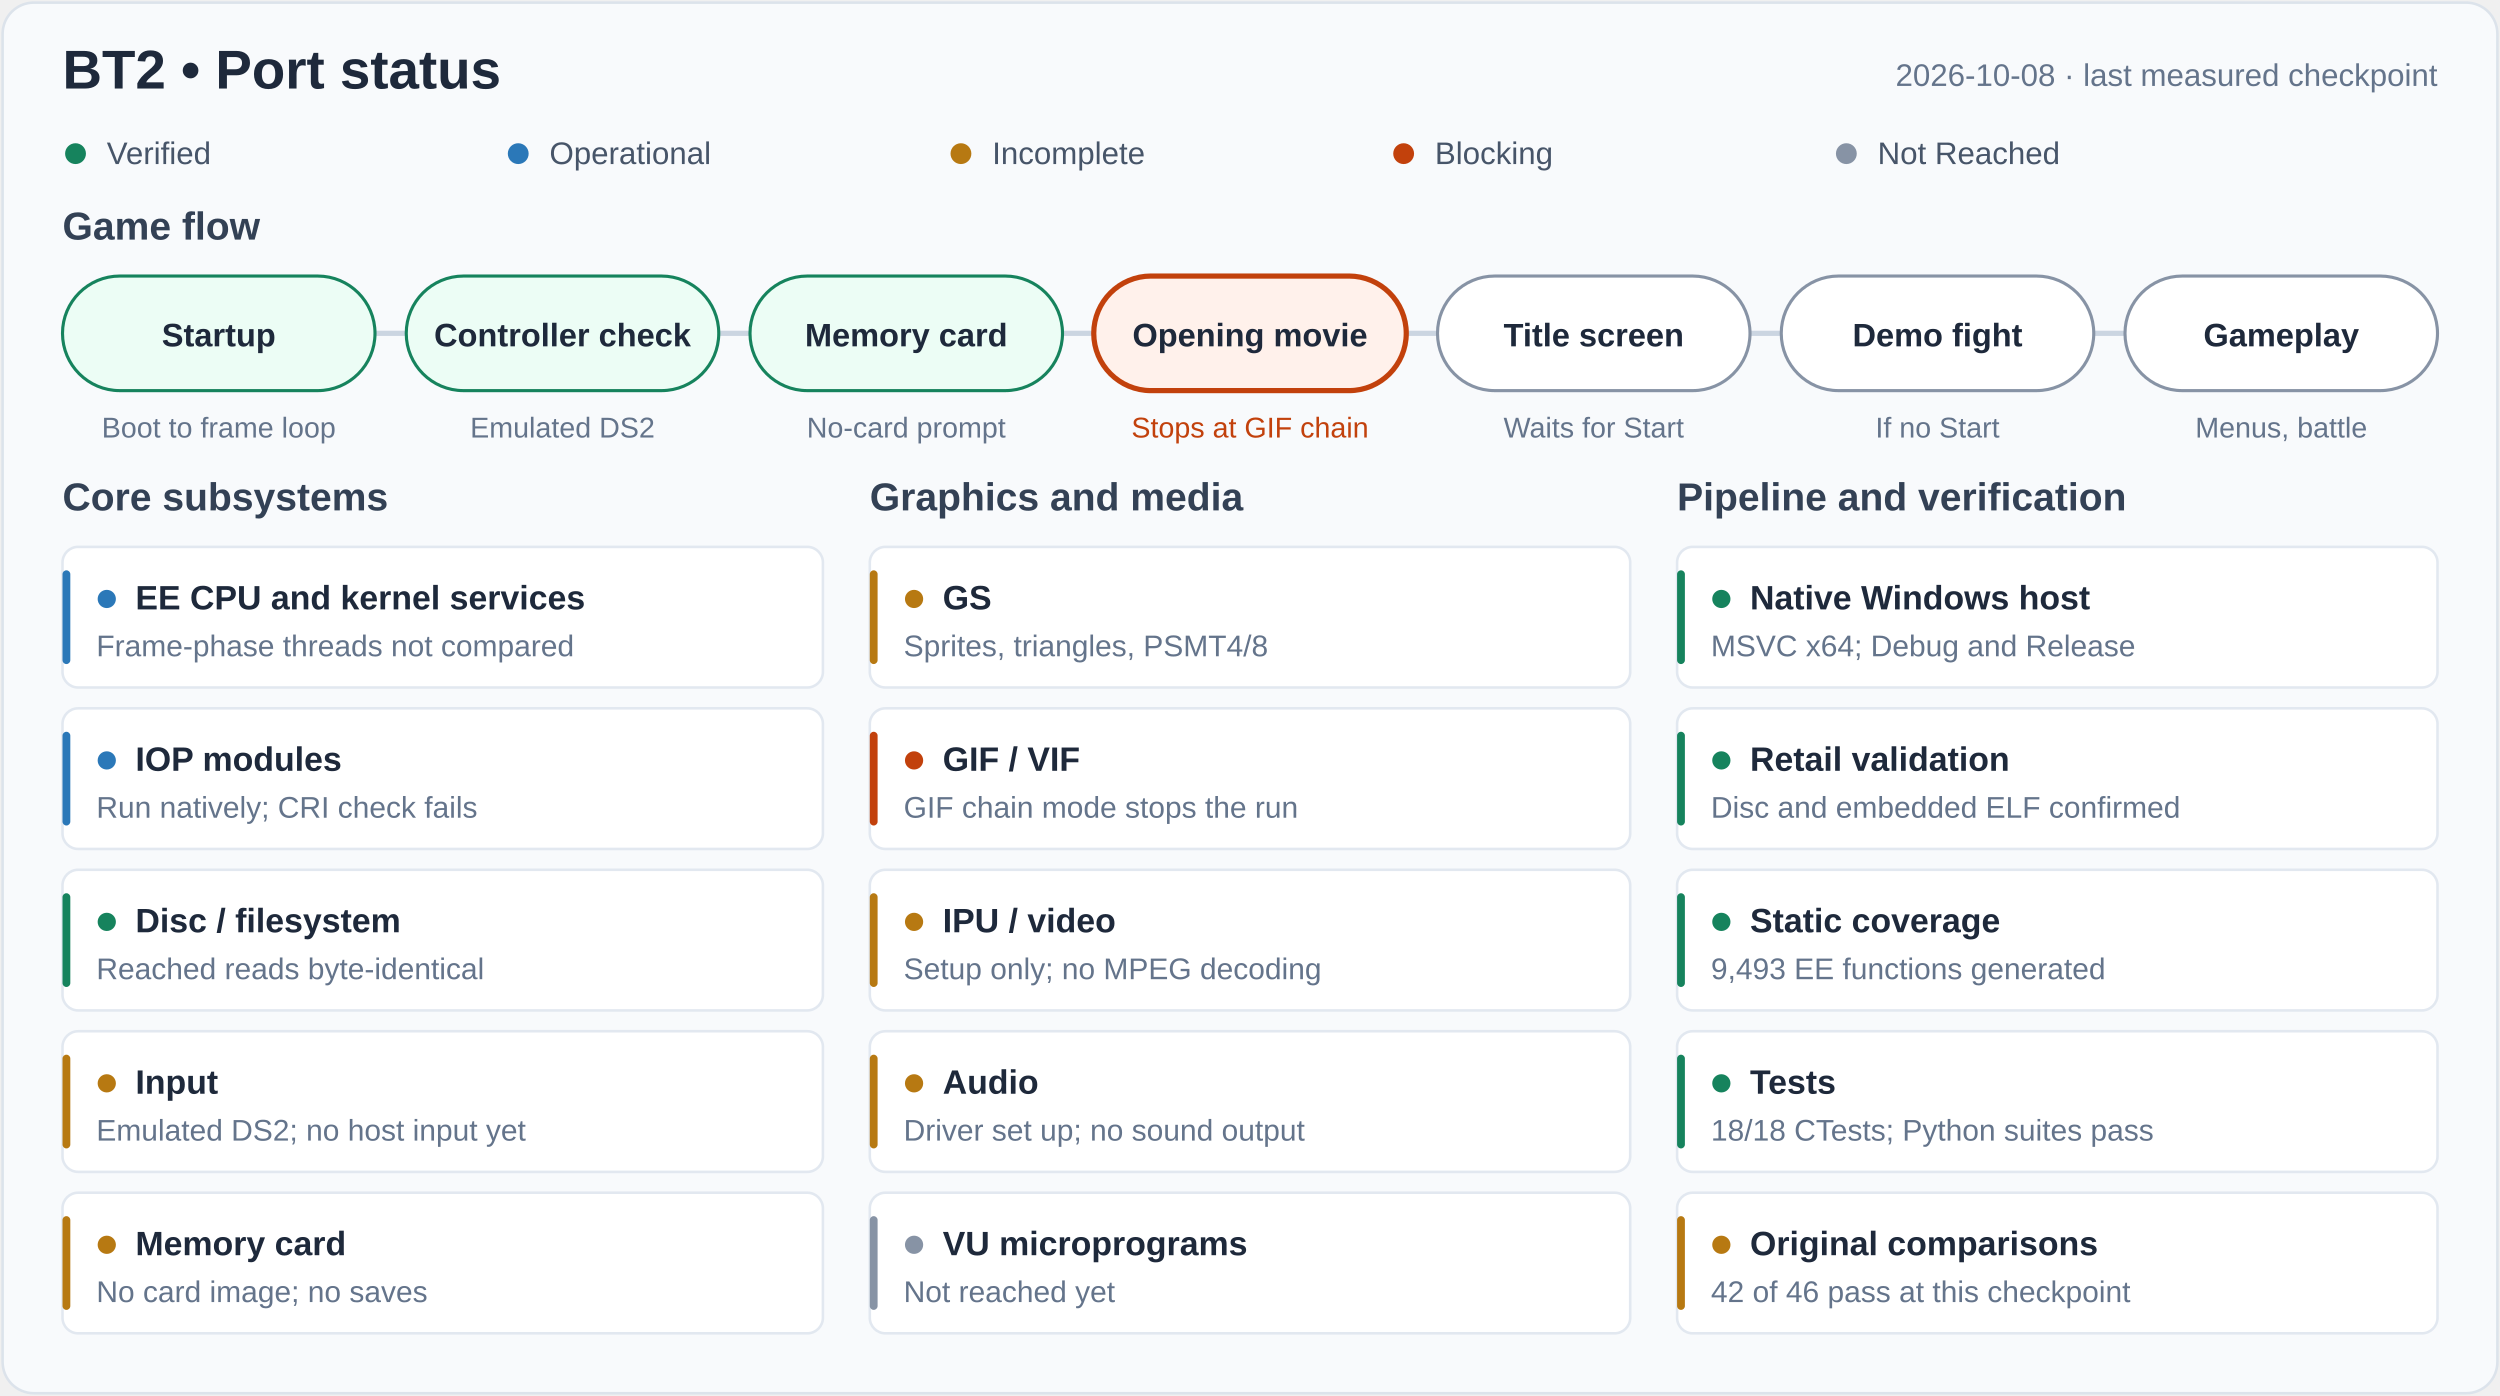
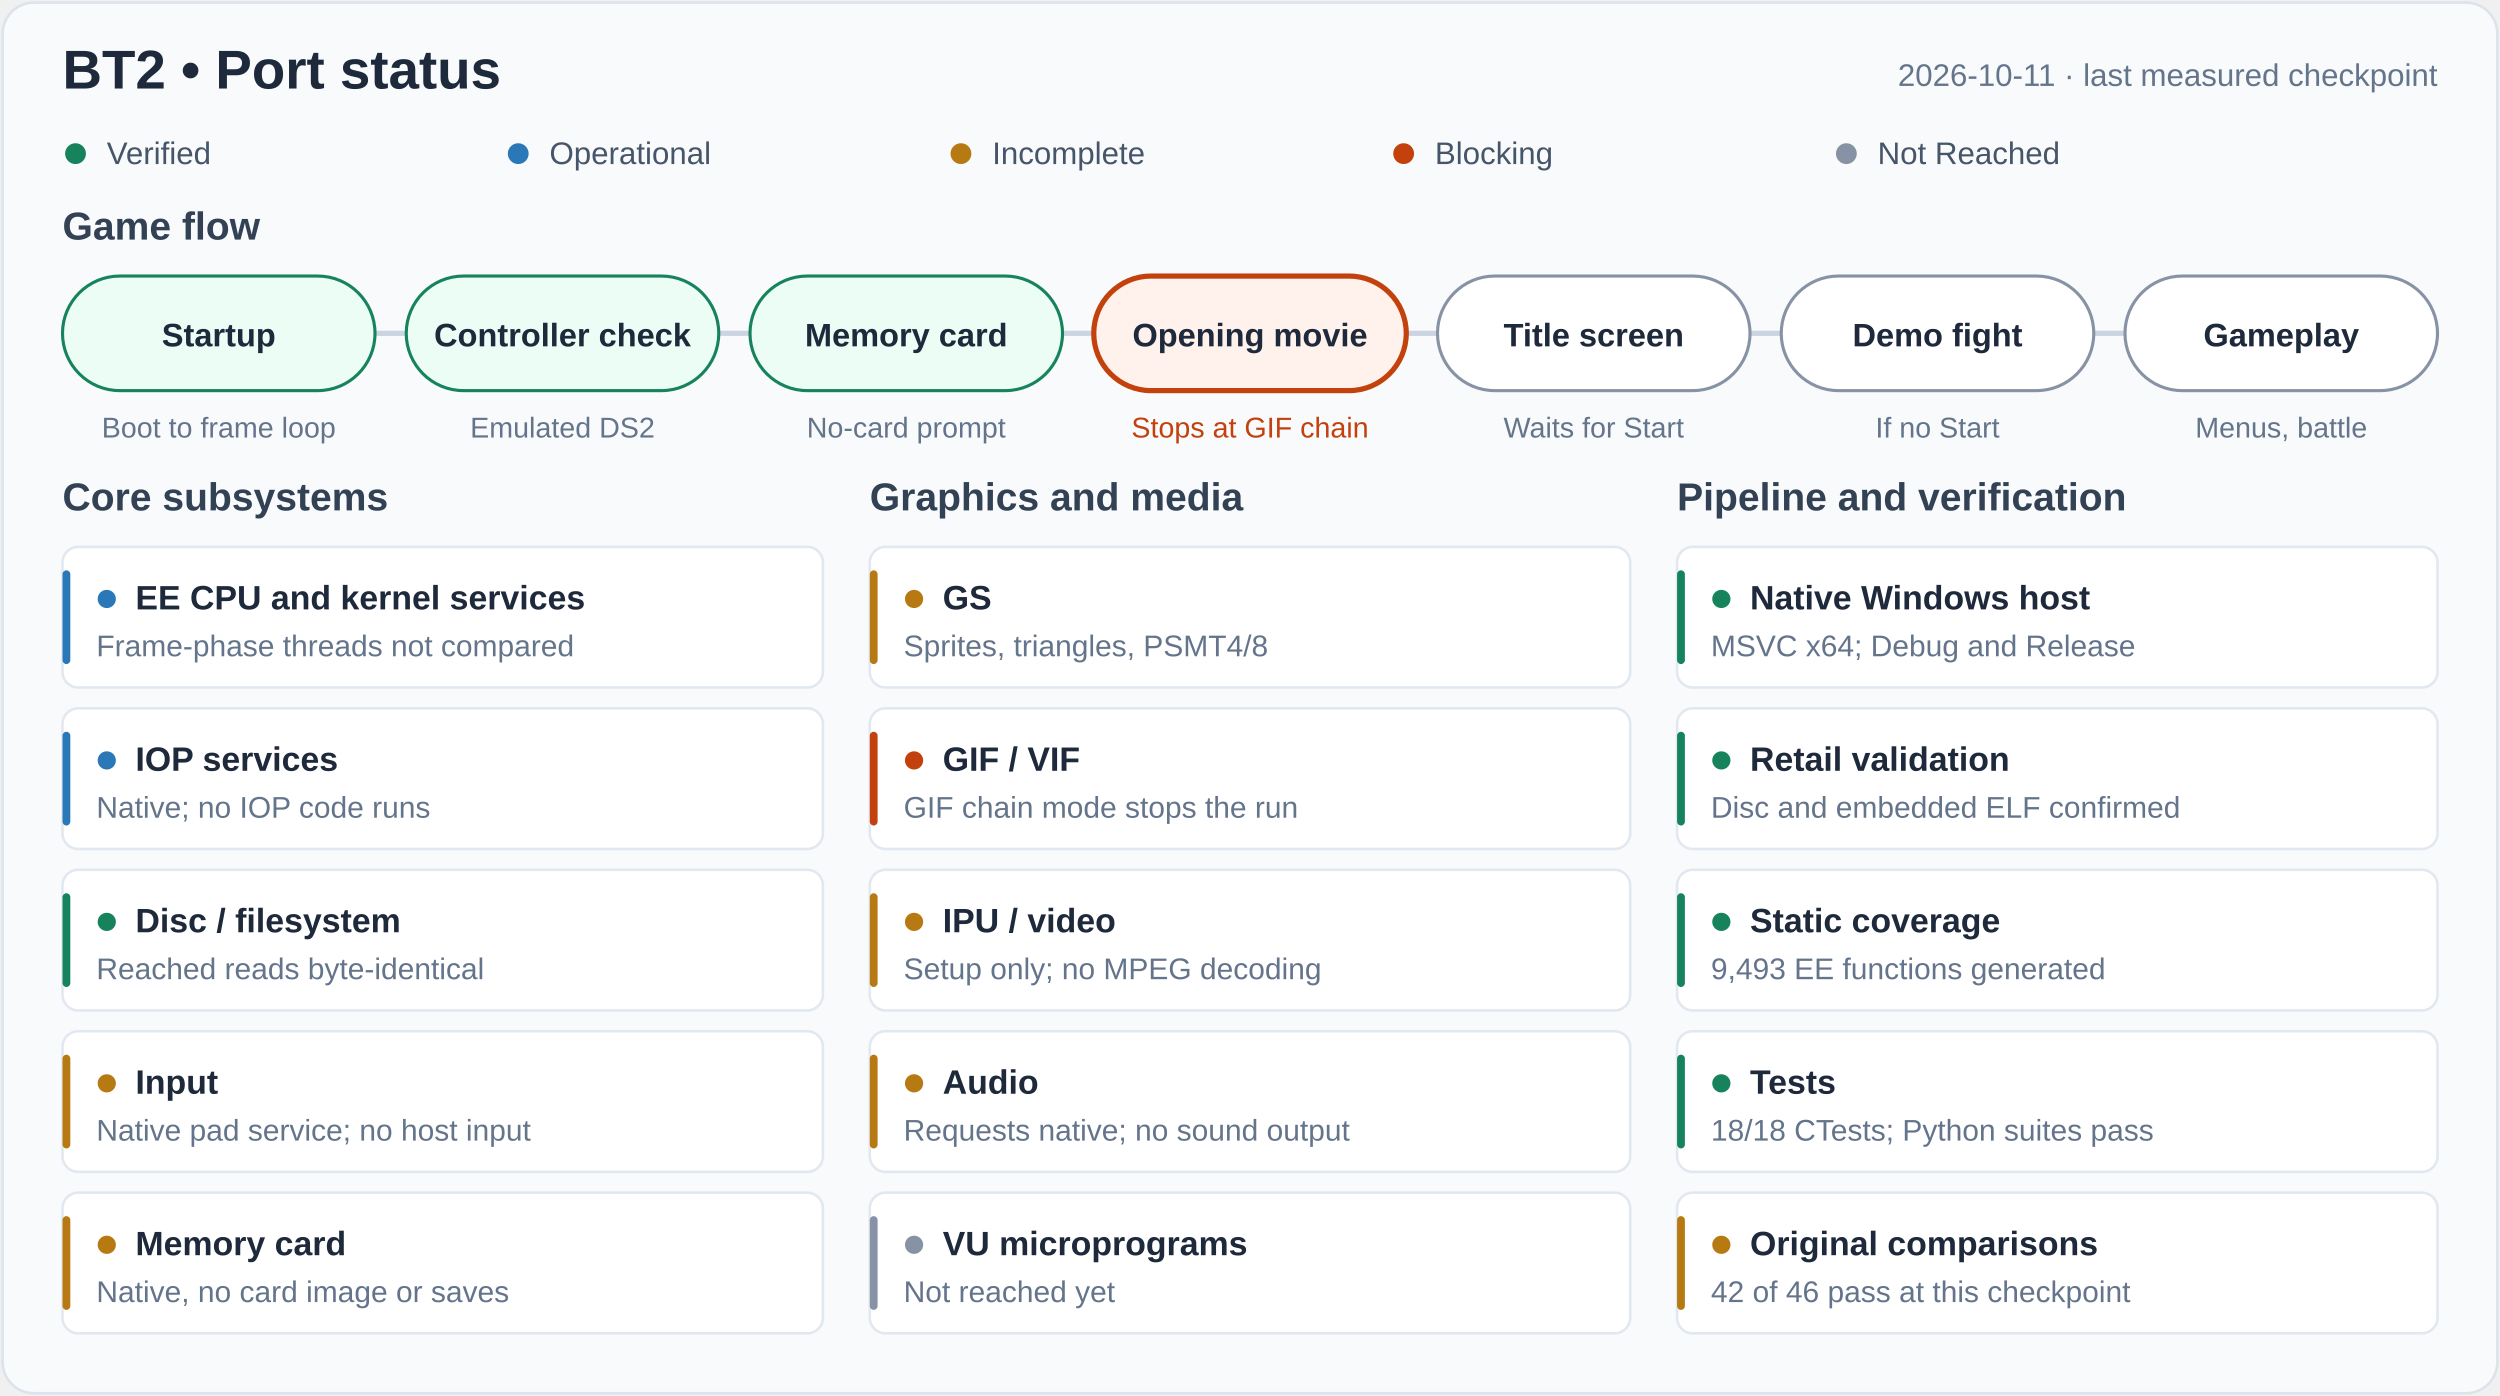
<svg xmlns="http://www.w3.org/2000/svg" width="960" height="536" viewBox="0 0 960 536" role="img" aria-labelledby="title desc">
  <rect x="1" y="1" width="958" height="534" rx="12" fill="#f8fafc" stroke="#dce3eb" />
  <g font-family="Segoe UI,Arial,sans-serif">
    <text x="24" y="34" font-size="21" font-weight="600" fill="#1e293b">BT2 • Port status</text>
-     <text x="936" y="33" text-anchor="end" font-size="12" fill="#64748b">2026-10-08 · last measured checkpoint</text>
+     <text x="936" y="33" text-anchor="end" font-size="12" fill="#64748b">2026-10-11 · last measured checkpoint</text>
    <circle cx="29" cy="59" r="4" fill="#16835d" />
    <text x="41" y="63" font-size="12" fill="#475569">Verified</text>
    <circle cx="199" cy="59" r="4" fill="#2b78b8" />
    <text x="211" y="63" font-size="12" fill="#475569">Operational</text>
    <circle cx="369" cy="59" r="4" fill="#b77912" />
    <text x="381" y="63" font-size="12" fill="#475569">Incomplete</text>
    <circle cx="539" cy="59" r="4" fill="#c2410c" />
    <text x="551" y="63" font-size="12" fill="#475569">Blocking</text>
    <circle cx="709" cy="59" r="4" fill="#8793a5" />
    <text x="721" y="63" font-size="12" fill="#475569">Not Reached</text>
    <text x="24" y="92" font-size="15" font-weight="600" fill="#334155">Game flow</text>
    <line x1="84.0" y1="128" x2="876.0" y2="128" stroke="#cbd5e1" stroke-width="2" />
    <g>
      <rect x="24.0" y="106" width="120.0" height="44" rx="22" fill="#ecfdf5" stroke="#16835d" stroke-width="1.2" />
      <text x="84.0" y="133" text-anchor="middle" font-size="12.5" font-weight="600" fill="#1e293b">Startup</text>
      <text x="84.0" y="168" text-anchor="middle" font-size="11" fill="#64748b">Boot to frame loop</text>
    </g>
    <g>
      <rect x="156.0" y="106" width="120.0" height="44" rx="22" fill="#ecfdf5" stroke="#16835d" stroke-width="1.2" />
      <text x="216.0" y="133" text-anchor="middle" font-size="12.5" font-weight="600" fill="#1e293b">Controller check</text>
      <text x="216.0" y="168" text-anchor="middle" font-size="11" fill="#64748b">Emulated DS2</text>
    </g>
    <g>
      <rect x="288.0" y="106" width="120.0" height="44" rx="22" fill="#ecfdf5" stroke="#16835d" stroke-width="1.2" />
      <text x="348.0" y="133" text-anchor="middle" font-size="12.5" font-weight="600" fill="#1e293b">Memory card</text>
      <text x="348.0" y="168" text-anchor="middle" font-size="11" fill="#64748b">No-card prompt</text>
    </g>
    <g>
      <rect x="420.0" y="106" width="120.0" height="44" rx="22" fill="#fff1eb" stroke="#c2410c" stroke-width="2" />
      <text x="480.0" y="133" text-anchor="middle" font-size="12.5" font-weight="600" fill="#1e293b">Opening movie</text>
      <text x="480.0" y="168" text-anchor="middle" font-size="11" fill="#c2410c">Stops at GIF chain</text>
    </g>
    <g>
      <rect x="552.0" y="106" width="120.0" height="44" rx="22" fill="#fff" stroke="#8793a5" stroke-width="1.2" />
      <text x="612.0" y="133" text-anchor="middle" font-size="12.5" font-weight="600" fill="#1e293b">Title screen</text>
      <text x="612.0" y="168" text-anchor="middle" font-size="11" fill="#64748b">Waits for Start</text>
    </g>
    <g>
      <rect x="684.0" y="106" width="120.0" height="44" rx="22" fill="#fff" stroke="#8793a5" stroke-width="1.2" />
      <text x="744.0" y="133" text-anchor="middle" font-size="12.5" font-weight="600" fill="#1e293b">Demo fight</text>
      <text x="744.0" y="168" text-anchor="middle" font-size="11" fill="#64748b">If no Start</text>
    </g>
    <g>
      <rect x="816.0" y="106" width="120.0" height="44" rx="22" fill="#fff" stroke="#8793a5" stroke-width="1.2" />
      <text x="876.0" y="133" text-anchor="middle" font-size="12.5" font-weight="600" fill="#1e293b">Gameplay</text>
      <text x="876.0" y="168" text-anchor="middle" font-size="11" fill="#64748b">Menus, battle</text>
    </g>
    <text x="24" y="196" font-size="15" font-weight="600" fill="#334155">Core subsystems</text>
    <g>
      <rect x="24" y="210" width="292" height="54" rx="6" fill="#fff" stroke="#e2e8f0" />
      <rect x="24" y="219" width="3" height="36" rx="1.5" fill="#2b78b8" />
      <circle cx="41" cy="230" r="3.5" fill="#2b78b8" />
      <text x="52" y="234" font-size="13" font-weight="600" fill="#1e293b">EE CPU and kernel services</text>
      <text x="37" y="252" font-size="11.5" fill="#64748b">Frame-phase threads not compared</text>
    </g>
    <g>
      <rect x="24" y="272" width="292" height="54" rx="6" fill="#fff" stroke="#e2e8f0" />
      <rect x="24" y="281" width="3" height="36" rx="1.5" fill="#2b78b8" />
      <circle cx="41" cy="292" r="3.5" fill="#2b78b8" />
-       <text x="52" y="296" font-size="13" font-weight="600" fill="#1e293b">IOP modules</text>
-       <text x="37" y="314" font-size="11.5" fill="#64748b">Run natively; CRI check fails</text>
+       <text x="52" y="296" font-size="13" font-weight="600" fill="#1e293b">IOP services</text>
+       <text x="37" y="314" font-size="11.5" fill="#64748b">Native; no IOP code runs</text>
    </g>
    <g>
      <rect x="24" y="334" width="292" height="54" rx="6" fill="#fff" stroke="#e2e8f0" />
      <rect x="24" y="343" width="3" height="36" rx="1.5" fill="#16835d" />
      <circle cx="41" cy="354" r="3.5" fill="#16835d" />
      <text x="52" y="358" font-size="13" font-weight="600" fill="#1e293b">Disc / filesystem</text>
      <text x="37" y="376" font-size="11.5" fill="#64748b">Reached reads byte-identical</text>
    </g>
    <g>
      <rect x="24" y="396" width="292" height="54" rx="6" fill="#fff" stroke="#e2e8f0" />
      <rect x="24" y="405" width="3" height="36" rx="1.5" fill="#b77912" />
      <circle cx="41" cy="416" r="3.5" fill="#b77912" />
      <text x="52" y="420" font-size="13" font-weight="600" fill="#1e293b">Input</text>
-       <text x="37" y="438" font-size="11.5" fill="#64748b">Emulated DS2; no host input yet</text>
+       <text x="37" y="438" font-size="11.5" fill="#64748b">Native pad service; no host input</text>
    </g>
    <g>
      <rect x="24" y="458" width="292" height="54" rx="6" fill="#fff" stroke="#e2e8f0" />
      <rect x="24" y="467" width="3" height="36" rx="1.5" fill="#b77912" />
      <circle cx="41" cy="478" r="3.5" fill="#b77912" />
      <text x="52" y="482" font-size="13" font-weight="600" fill="#1e293b">Memory card</text>
-       <text x="37" y="500" font-size="11.5" fill="#64748b">No card image; no saves</text>
+       <text x="37" y="500" font-size="11.5" fill="#64748b">Native, no card image or saves</text>
    </g>
    <text x="334" y="196" font-size="15" font-weight="600" fill="#334155">Graphics and media</text>
    <g>
      <rect x="334" y="210" width="292" height="54" rx="6" fill="#fff" stroke="#e2e8f0" />
      <rect x="334" y="219" width="3" height="36" rx="1.5" fill="#b77912" />
      <circle cx="351" cy="230" r="3.5" fill="#b77912" />
      <text x="362" y="234" font-size="13" font-weight="600" fill="#1e293b">GS</text>
      <text x="347" y="252" font-size="11.5" fill="#64748b">Sprites, triangles, PSMT4/8</text>
    </g>
    <g>
      <rect x="334" y="272" width="292" height="54" rx="6" fill="#fff" stroke="#e2e8f0" />
      <rect x="334" y="281" width="3" height="36" rx="1.5" fill="#c2410c" />
      <circle cx="351" cy="292" r="3.5" fill="#c2410c" />
      <text x="362" y="296" font-size="13" font-weight="600" fill="#1e293b">GIF / VIF</text>
      <text x="347" y="314" font-size="11.5" fill="#64748b">GIF chain mode stops the run</text>
    </g>
    <g>
      <rect x="334" y="334" width="292" height="54" rx="6" fill="#fff" stroke="#e2e8f0" />
      <rect x="334" y="343" width="3" height="36" rx="1.5" fill="#b77912" />
      <circle cx="351" cy="354" r="3.5" fill="#b77912" />
      <text x="362" y="358" font-size="13" font-weight="600" fill="#1e293b">IPU / video</text>
      <text x="347" y="376" font-size="11.5" fill="#64748b">Setup only; no MPEG decoding</text>
    </g>
    <g>
      <rect x="334" y="396" width="292" height="54" rx="6" fill="#fff" stroke="#e2e8f0" />
      <rect x="334" y="405" width="3" height="36" rx="1.5" fill="#b77912" />
      <circle cx="351" cy="416" r="3.5" fill="#b77912" />
      <text x="362" y="420" font-size="13" font-weight="600" fill="#1e293b">Audio</text>
-       <text x="347" y="438" font-size="11.5" fill="#64748b">Driver set up; no sound output</text>
+       <text x="347" y="438" font-size="11.5" fill="#64748b">Requests native; no sound output</text>
    </g>
    <g>
      <rect x="334" y="458" width="292" height="54" rx="6" fill="#fff" stroke="#e2e8f0" />
      <rect x="334" y="467" width="3" height="36" rx="1.5" fill="#8793a5" />
      <circle cx="351" cy="478" r="3.5" fill="#8793a5" />
      <text x="362" y="482" font-size="13" font-weight="600" fill="#1e293b">VU microprograms</text>
      <text x="347" y="500" font-size="11.5" fill="#64748b">Not reached yet</text>
    </g>
    <text x="644" y="196" font-size="15" font-weight="600" fill="#334155">Pipeline and verification</text>
    <g>
      <rect x="644" y="210" width="292" height="54" rx="6" fill="#fff" stroke="#e2e8f0" />
      <rect x="644" y="219" width="3" height="36" rx="1.5" fill="#16835d" />
      <circle cx="661" cy="230" r="3.5" fill="#16835d" />
      <text x="672" y="234" font-size="13" font-weight="600" fill="#1e293b">Native Windows host</text>
      <text x="657" y="252" font-size="11.5" fill="#64748b">MSVC x64; Debug and Release</text>
    </g>
    <g>
      <rect x="644" y="272" width="292" height="54" rx="6" fill="#fff" stroke="#e2e8f0" />
      <rect x="644" y="281" width="3" height="36" rx="1.5" fill="#16835d" />
      <circle cx="661" cy="292" r="3.5" fill="#16835d" />
      <text x="672" y="296" font-size="13" font-weight="600" fill="#1e293b">Retail validation</text>
      <text x="657" y="314" font-size="11.5" fill="#64748b">Disc and embedded ELF confirmed</text>
    </g>
    <g>
      <rect x="644" y="334" width="292" height="54" rx="6" fill="#fff" stroke="#e2e8f0" />
      <rect x="644" y="343" width="3" height="36" rx="1.5" fill="#16835d" />
      <circle cx="661" cy="354" r="3.5" fill="#16835d" />
      <text x="672" y="358" font-size="13" font-weight="600" fill="#1e293b">Static coverage</text>
      <text x="657" y="376" font-size="11.5" fill="#64748b">9,493 EE functions generated</text>
    </g>
    <g>
      <rect x="644" y="396" width="292" height="54" rx="6" fill="#fff" stroke="#e2e8f0" />
      <rect x="644" y="405" width="3" height="36" rx="1.5" fill="#16835d" />
      <circle cx="661" cy="416" r="3.5" fill="#16835d" />
      <text x="672" y="420" font-size="13" font-weight="600" fill="#1e293b">Tests</text>
      <text x="657" y="438" font-size="11.5" fill="#64748b">18/18 CTests; Python suites pass</text>
    </g>
    <g>
      <rect x="644" y="458" width="292" height="54" rx="6" fill="#fff" stroke="#e2e8f0" />
      <rect x="644" y="467" width="3" height="36" rx="1.5" fill="#b77912" />
      <circle cx="661" cy="478" r="3.5" fill="#b77912" />
      <text x="672" y="482" font-size="13" font-weight="600" fill="#1e293b">Original comparisons</text>
      <text x="657" y="500" font-size="11.5" fill="#64748b">42 of 46 pass at this checkpoint</text>
    </g>
  </g>
</svg>
